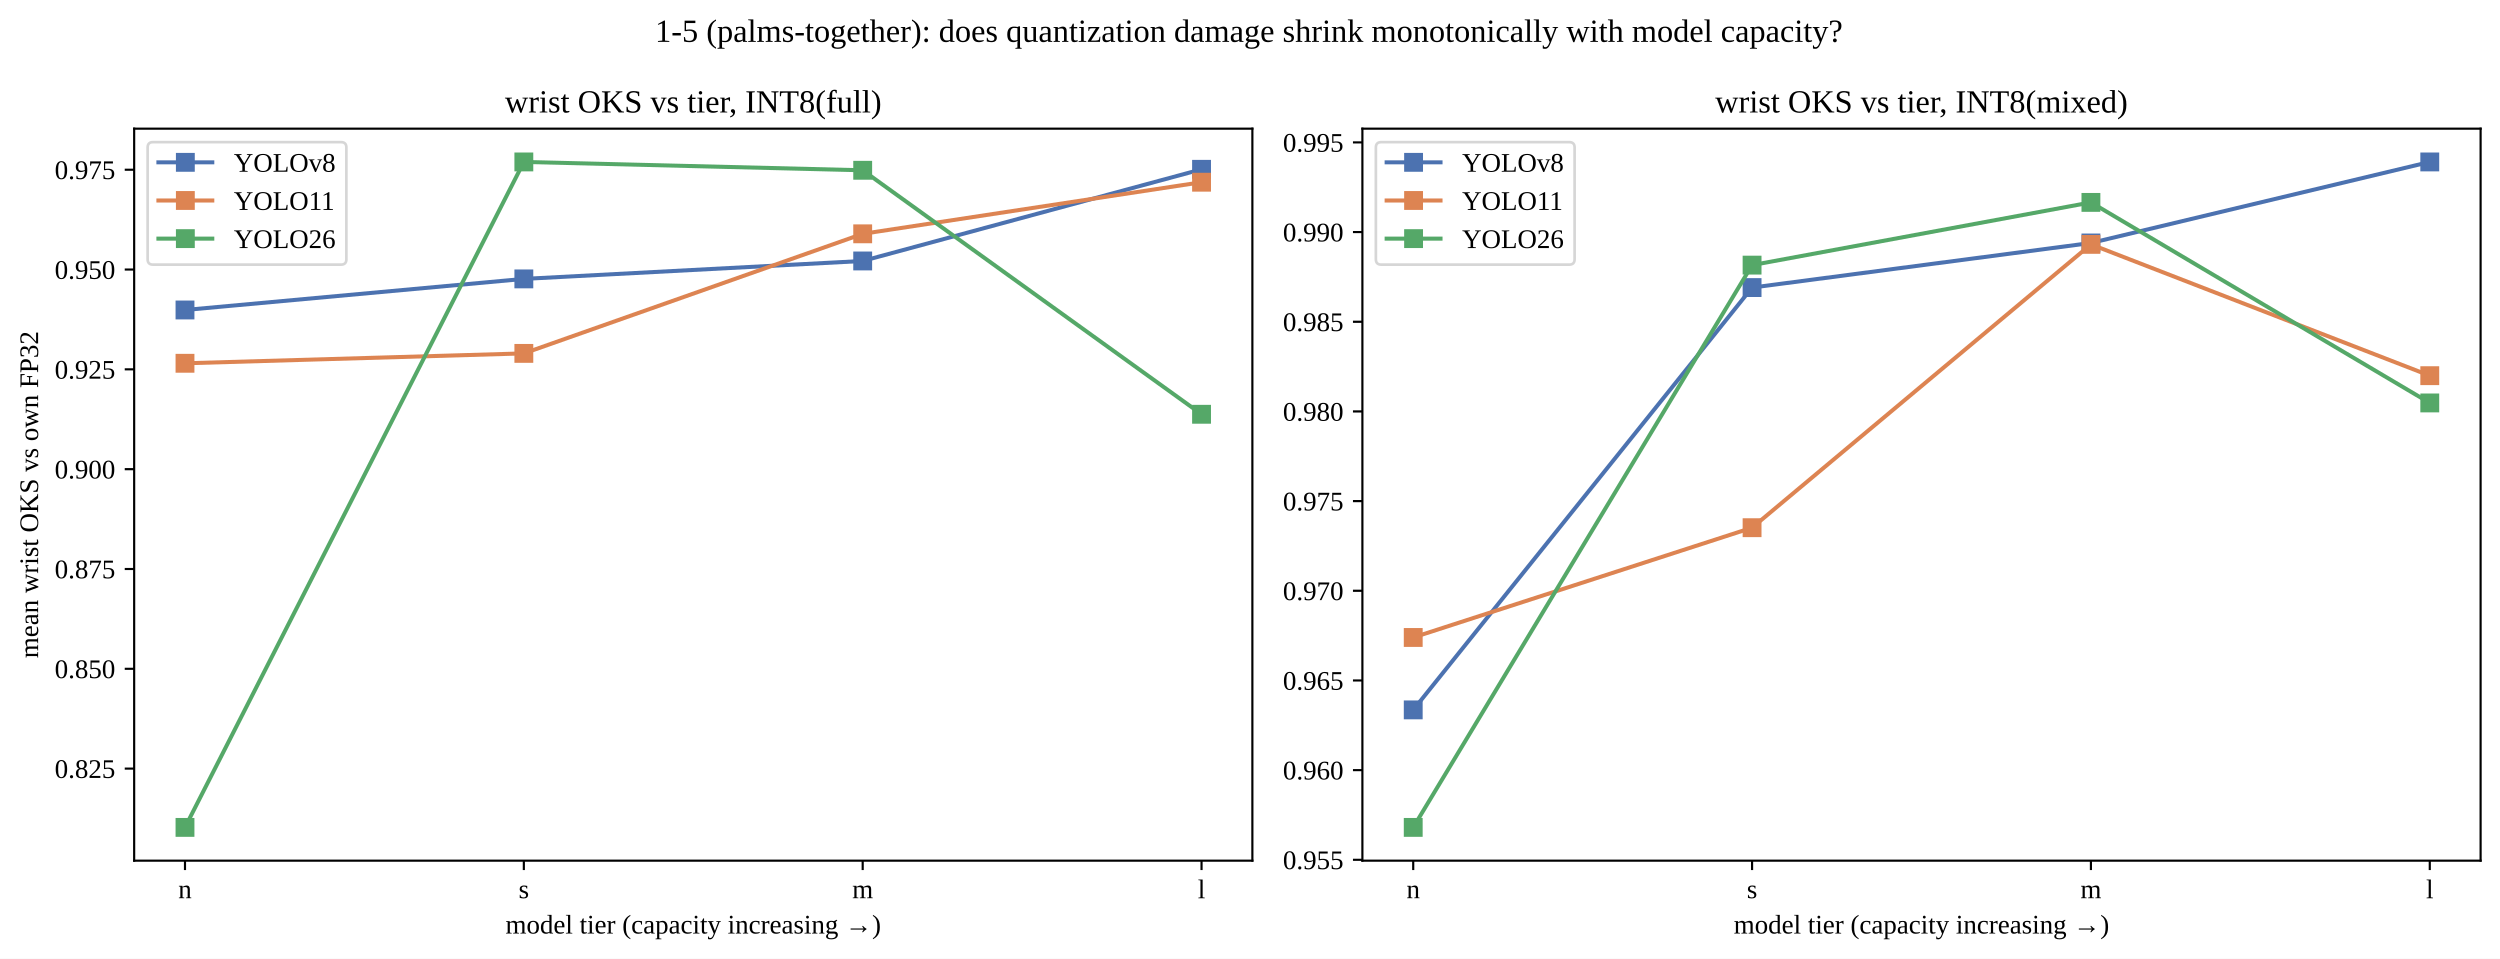
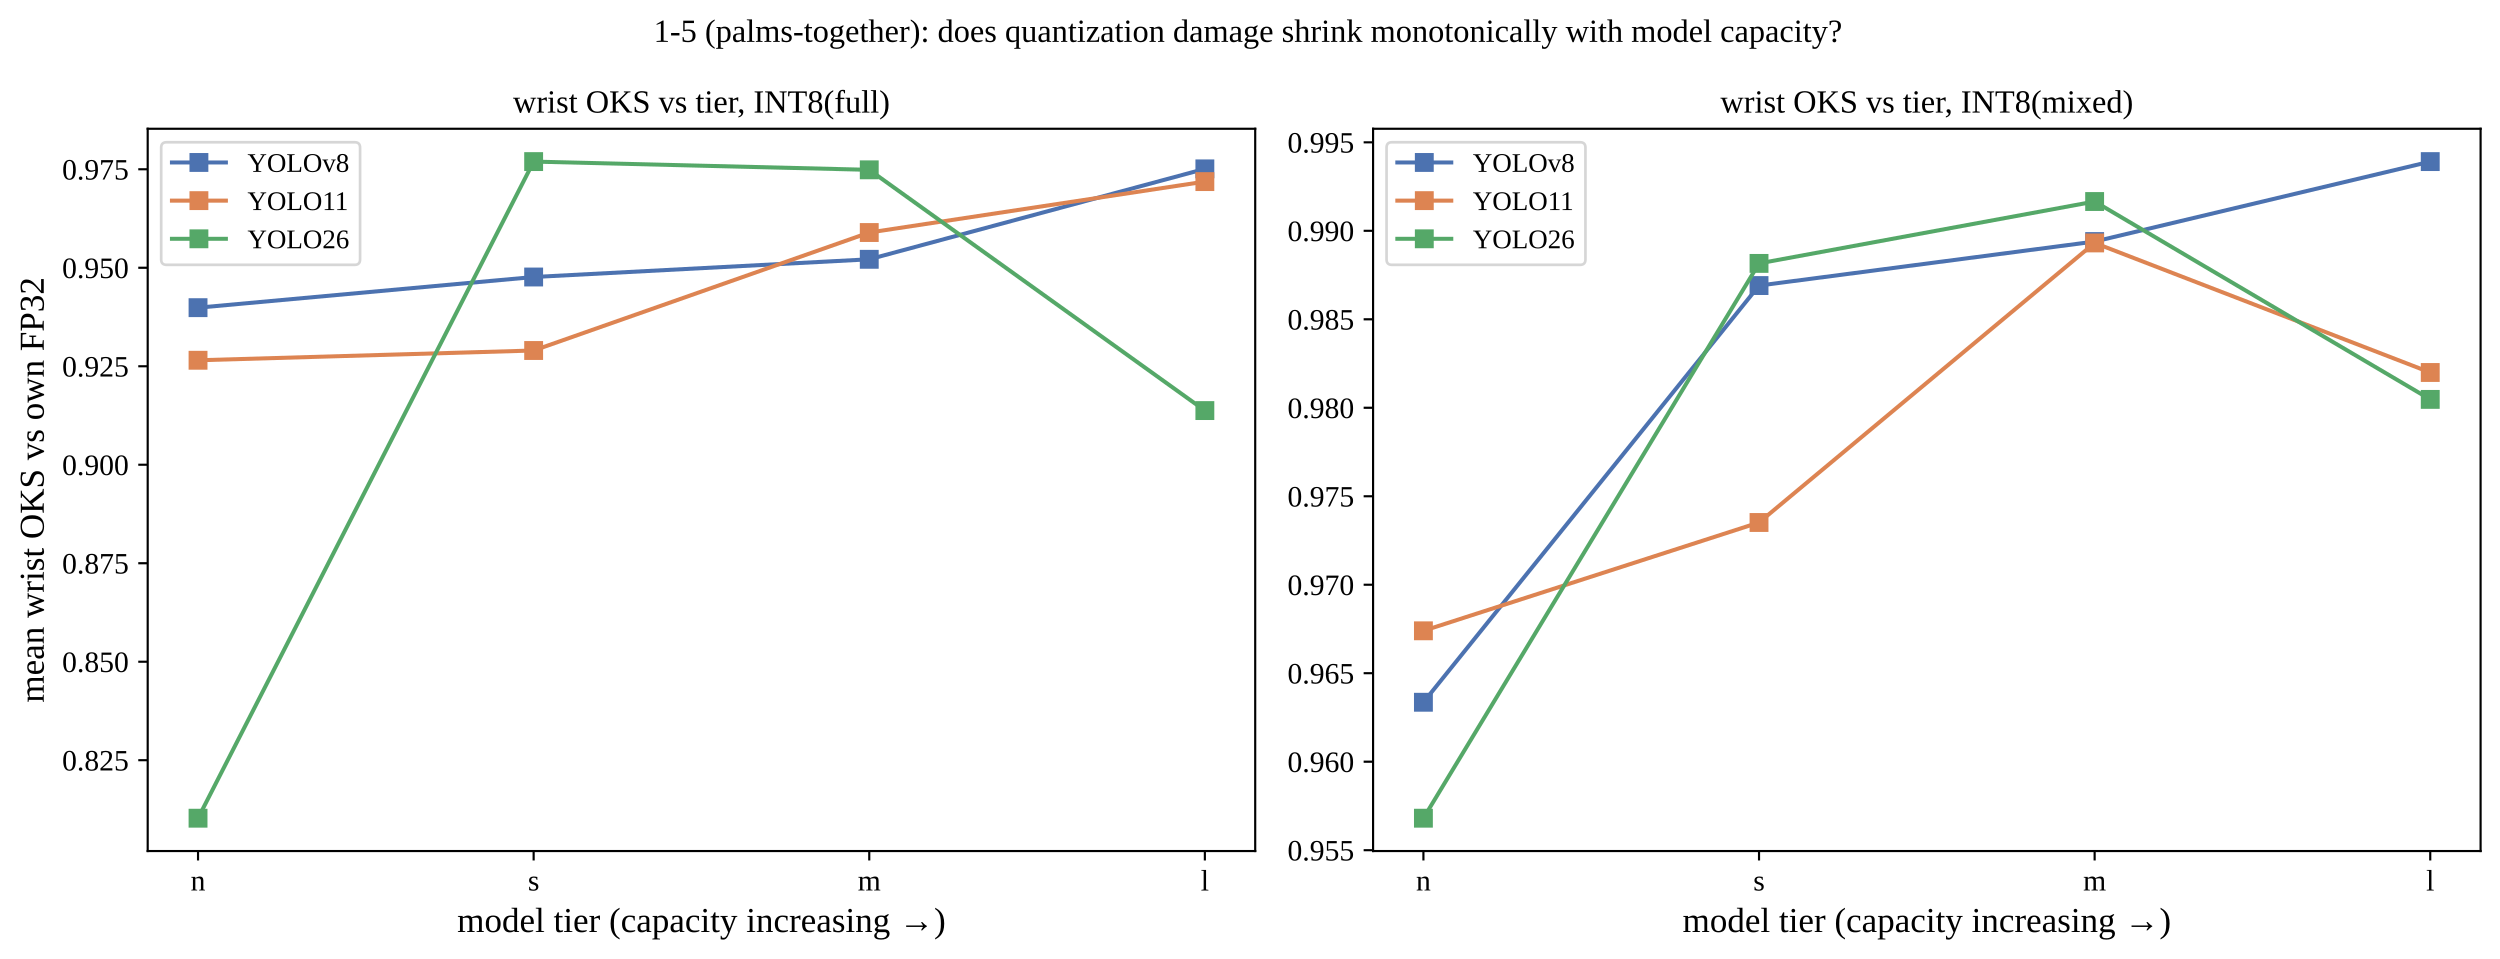
- <svg xmlns="http://www.w3.org/2000/svg" xmlns:xlink="http://www.w3.org/1999/xlink" width="928.004pt" height="355.886pt" viewBox="0 0 928.004 355.886" version="1.1">
+ <svg xmlns="http://www.w3.org/2000/svg" xmlns:xlink="http://www.w3.org/1999/xlink" width="927.297pt" height="355.711pt" viewBox="0 0 927.297 355.711" version="1.1">
  <defs>
    <style type="text/css">*{stroke-linejoin: round; stroke-linecap: butt}</style>
  </defs>
  <g id="figure_1">
    <g id="patch_1">
-       <path d="M 0 355.886  L 928.004 355.886  L 928.004 0  L 0 0  z " style="fill: #ffffff" />
+       <path d="M 0 355.711  L 927.297 355.711  L 927.297 0  L 0 0  z " style="fill: #ffffff" />
    </g>
    <g id="axes_1">
      <g id="patch_2">
-         <path d="M 49.802 319.482  L 464.883 319.482  L 464.883 47.76  L 49.802 47.76  z " style="fill: #ffffff" />
+         <path d="M 54.783 315.666  L 465.58 315.666  L 465.58 47.76  L 54.783 47.76  z " style="fill: #ffffff" />
      </g>
      <g id="matplotlib.axis_1">
        <g id="xtick_1">
          <g id="line2d_1">
            <defs>
-               <path id="m98403628c5" d="M 0 0  L 0 3.5  " style="stroke: #000000; stroke-width: 0.8" />
+               <path id="m27e4537949" d="M 0 0  L 0 3.5  " style="stroke: #000000; stroke-width: 0.8" />
            </defs>
            <g>
-               <use xlink:href="#m98403628c5" x="68.669" y="319.482" style="stroke: #000000; stroke-width: 0.8" />
+               <use xlink:href="#m27e4537949" x="73.455" y="315.666" style="stroke: #000000; stroke-width: 0.8" />
            </g>
          </g>
          <g id="text_1">
-             <text style="font-size: 10px; font-family: 'Times New Roman'; text-anchor: middle" x="68.669" y="333.415" transform="rotate(-0 68.66927 333.4154)">n</text>
+             <text style="font-size: 11px; font-family: 'Times New Roman'; text-anchor: middle" x="73.455" y="330.293" transform="rotate(-0 73.45514 330.2929)">n</text>
          </g>
        </g>
        <g id="xtick_2">
          <g id="line2d_2">
            <g>
-               <use xlink:href="#m98403628c5" x="194.451" y="319.482" style="stroke: #000000; stroke-width: 0.8" />
+               <use xlink:href="#m27e4537949" x="197.939" y="315.666" style="stroke: #000000; stroke-width: 0.8" />
            </g>
          </g>
          <g id="text_2">
-             <text style="font-size: 10px; font-family: 'Times New Roman'; text-anchor: middle" x="194.451" y="333.415" transform="rotate(-0 194.4514 333.4154)">s</text>
+             <text style="font-size: 11px; font-family: 'Times New Roman'; text-anchor: middle" x="197.939" y="330.293" transform="rotate(-0 197.9391 330.2929)">s</text>
          </g>
        </g>
        <g id="xtick_3">
          <g id="line2d_3">
            <g>
-               <use xlink:href="#m98403628c5" x="320.233" y="319.482" style="stroke: #000000; stroke-width: 0.8" />
+               <use xlink:href="#m27e4537949" x="322.423" y="315.666" style="stroke: #000000; stroke-width: 0.8" />
            </g>
          </g>
          <g id="text_3">
-             <text style="font-size: 10px; font-family: 'Times New Roman'; text-anchor: middle" x="320.233" y="333.415" transform="rotate(-0 320.2334 333.4154)">m</text>
+             <text style="font-size: 11px; font-family: 'Times New Roman'; text-anchor: middle" x="322.423" y="330.293" transform="rotate(-0 322.4231 330.2929)">m</text>
          </g>
        </g>
        <g id="xtick_4">
          <g id="line2d_4">
            <g>
-               <use xlink:href="#m98403628c5" x="446.016" y="319.482" style="stroke: #000000; stroke-width: 0.8" />
+               <use xlink:href="#m27e4537949" x="446.907" y="315.666" style="stroke: #000000; stroke-width: 0.8" />
            </g>
          </g>
          <g id="text_4">
-             <text style="font-size: 10px; font-family: 'Times New Roman'; text-anchor: middle" x="446.016" y="333.426" transform="rotate(-0 446.0155 333.4255)">l</text>
+             <text style="font-size: 11px; font-family: 'Times New Roman'; text-anchor: middle" x="446.907" y="330.304" transform="rotate(-0 446.9071 330.3041)">l</text>
          </g>
        </g>
        <g id="text_5">
-           <text style="font-size: 10px; font-family: 'Times New Roman'; text-anchor: middle" x="257.342" y="346.527" transform="rotate(-0 257.3424 346.5275)">model tier (capacity increasing →)</text>
+           <text style="font-size: 13px; font-family: 'Times New Roman'; text-anchor: middle" x="260.181" y="345.705" transform="rotate(-0 260.1811 345.705)">model tier (capacity increasing →)</text>
        </g>
      </g>
      <g id="matplotlib.axis_2">
        <g id="ytick_1">
          <g id="line2d_5">
            <defs>
-               <path id="me08362df9e" d="M 0 0  L -3.5 0  " style="stroke: #000000; stroke-width: 0.8" />
+               <path id="mb231a46a58" d="M 0 0  L -3.5 0  " style="stroke: #000000; stroke-width: 0.8" />
            </defs>
            <g>
-               <use xlink:href="#me08362df9e" x="49.802" y="285.309" style="stroke: #000000; stroke-width: 0.8" />
+               <use xlink:href="#mb231a46a58" x="54.783" y="281.973" style="stroke: #000000; stroke-width: 0.8" />
            </g>
          </g>
          <g id="text_6">
-             <text style="font-size: 10px; font-family: 'Times New Roman'; text-anchor: end" x="42.802" y="288.776" transform="rotate(-0 42.80195 288.7756)">0.825</text>
+             <text style="font-size: 11px; font-family: 'Times New Roman'; text-anchor: end" x="47.783" y="285.786" transform="rotate(-0 47.78254 285.7864)">0.825</text>
          </g>
        </g>
        <g id="ytick_2">
          <g id="line2d_6">
            <g>
-               <use xlink:href="#me08362df9e" x="49.802" y="248.258" style="stroke: #000000; stroke-width: 0.8" />
+               <use xlink:href="#mb231a46a58" x="54.783" y="245.442" style="stroke: #000000; stroke-width: 0.8" />
            </g>
          </g>
          <g id="text_7">
-             <text style="font-size: 10px; font-family: 'Times New Roman'; text-anchor: end" x="42.802" y="251.724" transform="rotate(-0 42.80195 251.7244)">0.850</text>
+             <text style="font-size: 11px; font-family: 'Times New Roman'; text-anchor: end" x="47.783" y="249.255" transform="rotate(-0 47.78254 249.2554)">0.850</text>
          </g>
        </g>
        <g id="ytick_3">
          <g id="line2d_7">
            <g>
-               <use xlink:href="#me08362df9e" x="49.802" y="211.206" style="stroke: #000000; stroke-width: 0.8" />
+               <use xlink:href="#mb231a46a58" x="54.783" y="208.911" style="stroke: #000000; stroke-width: 0.8" />
            </g>
          </g>
          <g id="text_8">
-             <text style="font-size: 10px; font-family: 'Times New Roman'; text-anchor: end" x="42.802" y="214.673" transform="rotate(-0 42.80195 214.6731)">0.875</text>
+             <text style="font-size: 11px; font-family: 'Times New Roman'; text-anchor: end" x="47.783" y="212.724" transform="rotate(-0 47.78254 212.7245)">0.875</text>
          </g>
        </g>
        <g id="ytick_4">
          <g id="line2d_8">
            <g>
-               <use xlink:href="#me08362df9e" x="49.802" y="174.155" style="stroke: #000000; stroke-width: 0.8" />
+               <use xlink:href="#mb231a46a58" x="54.783" y="172.38" style="stroke: #000000; stroke-width: 0.8" />
            </g>
          </g>
          <g id="text_9">
-             <text style="font-size: 10px; font-family: 'Times New Roman'; text-anchor: end" x="42.802" y="177.622" transform="rotate(-0 42.80195 177.6218)">0.900</text>
+             <text style="font-size: 11px; font-family: 'Times New Roman'; text-anchor: end" x="47.783" y="176.193" transform="rotate(-0 47.78254 176.1935)">0.900</text>
          </g>
        </g>
        <g id="ytick_5">
          <g id="line2d_9">
            <g>
-               <use xlink:href="#me08362df9e" x="49.802" y="137.104" style="stroke: #000000; stroke-width: 0.8" />
+               <use xlink:href="#mb231a46a58" x="54.783" y="135.849" style="stroke: #000000; stroke-width: 0.8" />
            </g>
          </g>
          <g id="text_10">
-             <text style="font-size: 10px; font-family: 'Times New Roman'; text-anchor: end" x="42.802" y="140.571" transform="rotate(-0 42.80195 140.5705)">0.925</text>
+             <text style="font-size: 11px; font-family: 'Times New Roman'; text-anchor: end" x="47.783" y="139.663" transform="rotate(-0 47.78254 139.6625)">0.925</text>
          </g>
        </g>
        <g id="ytick_6">
          <g id="line2d_10">
            <g>
-               <use xlink:href="#me08362df9e" x="49.802" y="100.052" style="stroke: #000000; stroke-width: 0.8" />
+               <use xlink:href="#mb231a46a58" x="54.783" y="99.318" style="stroke: #000000; stroke-width: 0.8" />
            </g>
          </g>
          <g id="text_11">
-             <text style="font-size: 10px; font-family: 'Times New Roman'; text-anchor: end" x="42.802" y="103.519" transform="rotate(-0 42.80195 103.5192)">0.950</text>
+             <text style="font-size: 11px; font-family: 'Times New Roman'; text-anchor: end" x="47.783" y="103.132" transform="rotate(-0 47.78254 103.1316)">0.950</text>
          </g>
        </g>
        <g id="ytick_7">
          <g id="line2d_11">
            <g>
-               <use xlink:href="#me08362df9e" x="49.802" y="63.001" style="stroke: #000000; stroke-width: 0.8" />
+               <use xlink:href="#mb231a46a58" x="54.783" y="62.787" style="stroke: #000000; stroke-width: 0.8" />
            </g>
          </g>
          <g id="text_12">
-             <text style="font-size: 10px; font-family: 'Times New Roman'; text-anchor: end" x="42.802" y="66.468" transform="rotate(-0 42.80195 66.46794)">0.975</text>
+             <text style="font-size: 11px; font-family: 'Times New Roman'; text-anchor: end" x="47.783" y="66.601" transform="rotate(-0 47.78254 66.60059)">0.975</text>
          </g>
        </g>
        <g id="text_13">
-           <text style="font-size: 10px; font-family: 'Times New Roman'; text-anchor: middle" x="14.144" y="183.621" transform="rotate(-90 14.14375 183.6209)">mean wrist OKS vs own FP32</text>
+           <text style="font-size: 13px; font-family: 'Times New Roman'; text-anchor: middle" x="16.227" y="181.713" transform="rotate(-90 16.22687 181.713)">mean wrist OKS vs own FP32</text>
        </g>
      </g>
      <g id="line2d_12">
-         <path d="M 68.669 115.064  L 194.451 103.528  L 320.233 96.87  L 446.016 62.849  " clip-path="url(#pccb9791baa)" style="fill: none; stroke: #4c72b0; stroke-width: 1.5; stroke-linecap: square" />
+         <path d="M 73.455 114.119  L 197.939 102.745  L 322.423 96.18  L 446.907 62.637  " clip-path="url(#p3644b395fb)" style="fill: none; stroke: #4c72b0; stroke-width: 1.5; stroke-linecap: square" />
        <defs>
-           <path id="mf8d01017b0" d="M -3 3  L 3 3  L 3 -3  L -3 -3  z " style="stroke: #4c72b0; stroke-linejoin: miter" />
+           <path id="mc893f1645d" d="M -3 3  L 3 3  L 3 -3  L -3 -3  z " style="stroke: #4c72b0; stroke-linejoin: miter" />
        </defs>
-         <g clip-path="url(#pccb9791baa)">
-           <use xlink:href="#mf8d01017b0" x="68.669" y="115.064" style="fill: #4c72b0; stroke: #4c72b0; stroke-linejoin: miter" />
-           <use xlink:href="#mf8d01017b0" x="194.451" y="103.528" style="fill: #4c72b0; stroke: #4c72b0; stroke-linejoin: miter" />
-           <use xlink:href="#mf8d01017b0" x="320.233" y="96.87" style="fill: #4c72b0; stroke: #4c72b0; stroke-linejoin: miter" />
-           <use xlink:href="#mf8d01017b0" x="446.016" y="62.849" style="fill: #4c72b0; stroke: #4c72b0; stroke-linejoin: miter" />
+         <g clip-path="url(#p3644b395fb)">
+           <use xlink:href="#mc893f1645d" x="73.455" y="114.119" style="fill: #4c72b0; stroke: #4c72b0; stroke-linejoin: miter" />
+           <use xlink:href="#mc893f1645d" x="197.939" y="102.745" style="fill: #4c72b0; stroke: #4c72b0; stroke-linejoin: miter" />
+           <use xlink:href="#mc893f1645d" x="322.423" y="96.18" style="fill: #4c72b0; stroke: #4c72b0; stroke-linejoin: miter" />
+           <use xlink:href="#mc893f1645d" x="446.907" y="62.637" style="fill: #4c72b0; stroke: #4c72b0; stroke-linejoin: miter" />
        </g>
      </g>
      <g id="line2d_13">
-         <path d="M 68.669 134.851  L 194.451 131.179  L 320.233 86.795  L 446.016 67.637  " clip-path="url(#pccb9791baa)" style="fill: none; stroke: #dd8452; stroke-width: 1.5; stroke-linecap: square" />
+         <path d="M 73.455 133.628  L 197.939 130.007  L 322.423 86.247  L 446.907 67.358  " clip-path="url(#p3644b395fb)" style="fill: none; stroke: #dd8452; stroke-width: 1.5; stroke-linecap: square" />
        <defs>
-           <path id="m98a29662fd" d="M -3 3  L 3 3  L 3 -3  L -3 -3  z " style="stroke: #dd8452; stroke-linejoin: miter" />
+           <path id="mb7dce61223" d="M -3 3  L 3 3  L 3 -3  L -3 -3  z " style="stroke: #dd8452; stroke-linejoin: miter" />
        </defs>
-         <g clip-path="url(#pccb9791baa)">
-           <use xlink:href="#m98a29662fd" x="68.669" y="134.851" style="fill: #dd8452; stroke: #dd8452; stroke-linejoin: miter" />
-           <use xlink:href="#m98a29662fd" x="194.451" y="131.179" style="fill: #dd8452; stroke: #dd8452; stroke-linejoin: miter" />
-           <use xlink:href="#m98a29662fd" x="320.233" y="86.795" style="fill: #dd8452; stroke: #dd8452; stroke-linejoin: miter" />
-           <use xlink:href="#m98a29662fd" x="446.016" y="67.637" style="fill: #dd8452; stroke: #dd8452; stroke-linejoin: miter" />
+         <g clip-path="url(#p3644b395fb)">
+           <use xlink:href="#mb7dce61223" x="73.455" y="133.628" style="fill: #dd8452; stroke: #dd8452; stroke-linejoin: miter" />
+           <use xlink:href="#mb7dce61223" x="197.939" y="130.007" style="fill: #dd8452; stroke: #dd8452; stroke-linejoin: miter" />
+           <use xlink:href="#mb7dce61223" x="322.423" y="86.247" style="fill: #dd8452; stroke: #dd8452; stroke-linejoin: miter" />
+           <use xlink:href="#mb7dce61223" x="446.907" y="67.358" style="fill: #dd8452; stroke: #dd8452; stroke-linejoin: miter" />
        </g>
      </g>
      <g id="line2d_14">
-         <path d="M 68.669 307.131  L 194.451 60.111  L 320.233 63.208  L 446.016 153.78  " clip-path="url(#pccb9791baa)" style="fill: none; stroke: #55a868; stroke-width: 1.5; stroke-linecap: square" />
+         <path d="M 73.455 303.488  L 197.939 59.938  L 322.423 62.991  L 446.907 152.291  " clip-path="url(#p3644b395fb)" style="fill: none; stroke: #55a868; stroke-width: 1.5; stroke-linecap: square" />
        <defs>
-           <path id="m3e7257c560" d="M -3 3  L 3 3  L 3 -3  L -3 -3  z " style="stroke: #55a868; stroke-linejoin: miter" />
+           <path id="m9c1a735ca5" d="M -3 3  L 3 3  L 3 -3  L -3 -3  z " style="stroke: #55a868; stroke-linejoin: miter" />
        </defs>
-         <g clip-path="url(#pccb9791baa)">
-           <use xlink:href="#m3e7257c560" x="68.669" y="307.131" style="fill: #55a868; stroke: #55a868; stroke-linejoin: miter" />
-           <use xlink:href="#m3e7257c560" x="194.451" y="60.111" style="fill: #55a868; stroke: #55a868; stroke-linejoin: miter" />
-           <use xlink:href="#m3e7257c560" x="320.233" y="63.208" style="fill: #55a868; stroke: #55a868; stroke-linejoin: miter" />
-           <use xlink:href="#m3e7257c560" x="446.016" y="153.78" style="fill: #55a868; stroke: #55a868; stroke-linejoin: miter" />
+         <g clip-path="url(#p3644b395fb)">
+           <use xlink:href="#m9c1a735ca5" x="73.455" y="303.488" style="fill: #55a868; stroke: #55a868; stroke-linejoin: miter" />
+           <use xlink:href="#m9c1a735ca5" x="197.939" y="59.938" style="fill: #55a868; stroke: #55a868; stroke-linejoin: miter" />
+           <use xlink:href="#m9c1a735ca5" x="322.423" y="62.991" style="fill: #55a868; stroke: #55a868; stroke-linejoin: miter" />
+           <use xlink:href="#m9c1a735ca5" x="446.907" y="152.291" style="fill: #55a868; stroke: #55a868; stroke-linejoin: miter" />
        </g>
      </g>
      <g id="patch_3">
-         <path d="M 49.802 319.482  L 49.802 47.76  " style="fill: none; stroke: #000000; stroke-width: 0.8; stroke-linejoin: miter; stroke-linecap: square" />
+         <path d="M 54.783 315.666  L 54.783 47.76  " style="fill: none; stroke: #000000; stroke-width: 0.8; stroke-linejoin: miter; stroke-linecap: square" />
      </g>
      <g id="patch_4">
-         <path d="M 464.883 319.482  L 464.883 47.76  " style="fill: none; stroke: #000000; stroke-width: 0.8; stroke-linejoin: miter; stroke-linecap: square" />
+         <path d="M 465.58 315.666  L 465.58 47.76  " style="fill: none; stroke: #000000; stroke-width: 0.8; stroke-linejoin: miter; stroke-linecap: square" />
      </g>
      <g id="patch_5">
-         <path d="M 49.802 319.482  L 464.883 319.482  " style="fill: none; stroke: #000000; stroke-width: 0.8; stroke-linejoin: miter; stroke-linecap: square" />
+         <path d="M 54.783 315.666  L 465.58 315.666  " style="fill: none; stroke: #000000; stroke-width: 0.8; stroke-linejoin: miter; stroke-linecap: square" />
      </g>
      <g id="patch_6">
-         <path d="M 49.802 47.76  L 464.883 47.76  " style="fill: none; stroke: #000000; stroke-width: 0.8; stroke-linejoin: miter; stroke-linecap: square" />
+         <path d="M 54.783 47.76  L 465.58 47.76  " style="fill: none; stroke: #000000; stroke-width: 0.8; stroke-linejoin: miter; stroke-linecap: square" />
      </g>
      <g id="text_14">
-         <text style="font-size: 12px; font-family: 'Times New Roman'; text-anchor: middle" x="257.342" y="41.76" transform="rotate(-0 257.3424 41.76)">wrist OKS vs tier, INT8(full)</text>
+         <text style="font-size: 12px; font-family: 'Times New Roman'; text-anchor: middle" x="260.181" y="41.76" transform="rotate(-0 260.1811 41.76)">wrist OKS vs tier, INT8(full)</text>
      </g>
      <g id="legend_1">
        <g id="patch_7">
-           <path d="M 56.802 98.235  L 126.575 98.235  Q 128.575 98.235 128.575 96.235  L 128.575 54.76  Q 128.575 52.76 126.575 52.76  L 56.802 52.76  Q 54.802 52.76 54.802 54.76  L 54.802 96.235  Q 54.802 98.235 56.802 98.235  z " style="fill: #ffffff; opacity: 0.8; stroke: #cccccc; stroke-linejoin: miter" />
+           <path d="M 61.783 98.235  L 131.556 98.235  Q 133.556 98.235 133.556 96.235  L 133.556 54.76  Q 133.556 52.76 131.556 52.76  L 61.783 52.76  Q 59.783 52.76 59.783 54.76  L 59.783 96.235  Q 59.783 98.235 61.783 98.235  z " style="fill: #ffffff; opacity: 0.8; stroke: #cccccc; stroke-linejoin: miter" />
        </g>
        <g id="line2d_15">
-           <path d="M 58.802 60.26  L 68.802 60.26  L 78.802 60.26  " style="fill: none; stroke: #4c72b0; stroke-width: 1.5; stroke-linecap: square" />
-           <g>
-             <use xlink:href="#mf8d01017b0" x="68.802" y="60.26" style="fill: #4c72b0; stroke: #4c72b0; stroke-linejoin: miter" />
+           <path d="M 63.783 60.26  L 73.783 60.26  L 83.783 60.26  " style="fill: none; stroke: #4c72b0; stroke-width: 1.5; stroke-linecap: square" />
+           <g>
+             <use xlink:href="#mc893f1645d" x="73.783" y="60.26" style="fill: #4c72b0; stroke: #4c72b0; stroke-linejoin: miter" />
          </g>
        </g>
        <g id="text_15">
-           <text style="font-size: 10px; font-family: 'Times New Roman'; text-anchor: start" x="86.802" y="63.76" transform="rotate(-0 86.80195 63.76)">YOLOv8</text>
+           <text style="font-size: 10px; font-family: 'Times New Roman'; text-anchor: start" x="91.783" y="63.76" transform="rotate(-0 91.78254 63.76)">YOLOv8</text>
        </g>
        <g id="line2d_16">
-           <path d="M 58.802 74.418  L 68.802 74.418  L 78.802 74.418  " style="fill: none; stroke: #dd8452; stroke-width: 1.5; stroke-linecap: square" />
-           <g>
-             <use xlink:href="#m98a29662fd" x="68.802" y="74.418" style="fill: #dd8452; stroke: #dd8452; stroke-linejoin: miter" />
+           <path d="M 63.783 74.418  L 73.783 74.418  L 83.783 74.418  " style="fill: none; stroke: #dd8452; stroke-width: 1.5; stroke-linecap: square" />
+           <g>
+             <use xlink:href="#mb7dce61223" x="73.783" y="74.418" style="fill: #dd8452; stroke: #dd8452; stroke-linejoin: miter" />
          </g>
        </g>
        <g id="text_16">
-           <text style="font-size: 10px; font-family: 'Times New Roman'; text-anchor: start" x="86.802" y="77.918" transform="rotate(-0 86.80195 77.9182)">YOLO11</text>
+           <text style="font-size: 10px; font-family: 'Times New Roman'; text-anchor: start" x="91.783" y="77.918" transform="rotate(-0 91.78254 77.9182)">YOLO11</text>
        </g>
        <g id="line2d_17">
-           <path d="M 58.802 88.576  L 68.802 88.576  L 78.802 88.576  " style="fill: none; stroke: #55a868; stroke-width: 1.5; stroke-linecap: square" />
-           <g>
-             <use xlink:href="#m3e7257c560" x="68.802" y="88.576" style="fill: #55a868; stroke: #55a868; stroke-linejoin: miter" />
+           <path d="M 63.783 88.576  L 73.783 88.576  L 83.783 88.576  " style="fill: none; stroke: #55a868; stroke-width: 1.5; stroke-linecap: square" />
+           <g>
+             <use xlink:href="#m9c1a735ca5" x="73.783" y="88.576" style="fill: #55a868; stroke: #55a868; stroke-linejoin: miter" />
          </g>
        </g>
        <g id="text_17">
-           <text style="font-size: 10px; font-family: 'Times New Roman'; text-anchor: start" x="86.802" y="92.076" transform="rotate(-0 86.80195 92.07641)">YOLO26</text>
+           <text style="font-size: 10px; font-family: 'Times New Roman'; text-anchor: start" x="91.783" y="92.076" transform="rotate(-0 91.78254 92.07641)">YOLO26</text>
        </g>
      </g>
    </g>
    <g id="axes_2">
      <g id="patch_8">
-         <path d="M 505.723 319.482  L 920.804 319.482  L 920.804 47.76  L 505.723 47.76  z " style="fill: #ffffff" />
+         <path d="M 509.3 315.666  L 920.097 315.666  L 920.097 47.76  L 509.3 47.76  z " style="fill: #ffffff" />
      </g>
      <g id="matplotlib.axis_3">
        <g id="xtick_5">
          <g id="line2d_18">
            <g>
-               <use xlink:href="#m98403628c5" x="524.59" y="319.482" style="stroke: #000000; stroke-width: 0.8" />
+               <use xlink:href="#m27e4537949" x="527.972" y="315.666" style="stroke: #000000; stroke-width: 0.8" />
            </g>
          </g>
          <g id="text_18">
-             <text style="font-size: 10px; font-family: 'Times New Roman'; text-anchor: middle" x="524.59" y="333.415" transform="rotate(-0 524.5902 333.4154)">n</text>
+             <text style="font-size: 11px; font-family: 'Times New Roman'; text-anchor: middle" x="527.972" y="330.293" transform="rotate(-0 527.9723 330.2929)">n</text>
          </g>
        </g>
        <g id="xtick_6">
          <g id="line2d_19">
            <g>
-               <use xlink:href="#m98403628c5" x="650.372" y="319.482" style="stroke: #000000; stroke-width: 0.8" />
+               <use xlink:href="#m27e4537949" x="652.456" y="315.666" style="stroke: #000000; stroke-width: 0.8" />
            </g>
          </g>
          <g id="text_19">
-             <text style="font-size: 10px; font-family: 'Times New Roman'; text-anchor: middle" x="650.372" y="333.415" transform="rotate(-0 650.3723 333.4154)">s</text>
+             <text style="font-size: 11px; font-family: 'Times New Roman'; text-anchor: middle" x="652.456" y="330.293" transform="rotate(-0 652.4563 330.2929)">s</text>
          </g>
        </g>
        <g id="xtick_7">
          <g id="line2d_20">
            <g>
-               <use xlink:href="#m98403628c5" x="776.154" y="319.482" style="stroke: #000000; stroke-width: 0.8" />
+               <use xlink:href="#m27e4537949" x="776.94" y="315.666" style="stroke: #000000; stroke-width: 0.8" />
            </g>
          </g>
          <g id="text_20">
-             <text style="font-size: 10px; font-family: 'Times New Roman'; text-anchor: middle" x="776.154" y="333.415" transform="rotate(-0 776.1543 333.4154)">m</text>
+             <text style="font-size: 11px; font-family: 'Times New Roman'; text-anchor: middle" x="776.94" y="330.293" transform="rotate(-0 776.9403 330.2929)">m</text>
          </g>
        </g>
        <g id="xtick_8">
          <g id="line2d_21">
            <g>
-               <use xlink:href="#m98403628c5" x="901.936" y="319.482" style="stroke: #000000; stroke-width: 0.8" />
+               <use xlink:href="#m27e4537949" x="901.424" y="315.666" style="stroke: #000000; stroke-width: 0.8" />
            </g>
          </g>
          <g id="text_21">
-             <text style="font-size: 10px; font-family: 'Times New Roman'; text-anchor: middle" x="901.936" y="333.426" transform="rotate(-0 901.9364 333.4255)">l</text>
+             <text style="font-size: 11px; font-family: 'Times New Roman'; text-anchor: middle" x="901.424" y="330.304" transform="rotate(-0 901.4243 330.3041)">l</text>
          </g>
        </g>
        <g id="text_22">
-           <text style="font-size: 10px; font-family: 'Times New Roman'; text-anchor: middle" x="713.263" y="346.527" transform="rotate(-0 713.2633 346.5275)">model tier (capacity increasing →)</text>
+           <text style="font-size: 13px; font-family: 'Times New Roman'; text-anchor: middle" x="714.698" y="345.705" transform="rotate(-0 714.6983 345.705)">model tier (capacity increasing →)</text>
        </g>
      </g>
      <g id="matplotlib.axis_4">
        <g id="ytick_8">
          <g id="line2d_22">
            <g>
-               <use xlink:href="#me08362df9e" x="505.723" y="319.158" style="stroke: #000000; stroke-width: 0.8" />
+               <use xlink:href="#mb231a46a58" x="509.3" y="315.347" style="stroke: #000000; stroke-width: 0.8" />
            </g>
          </g>
          <g id="text_23">
-             <text style="font-size: 10px; font-family: 'Times New Roman'; text-anchor: end" x="498.723" y="322.625" transform="rotate(-0 498.7229 322.6251)">0.955</text>
+             <text style="font-size: 11px; font-family: 'Times New Roman'; text-anchor: end" x="502.3" y="319.161" transform="rotate(-0 502.2997 319.1605)">0.955</text>
          </g>
        </g>
        <g id="ytick_9">
          <g id="line2d_23">
            <g>
-               <use xlink:href="#me08362df9e" x="505.723" y="285.871" style="stroke: #000000; stroke-width: 0.8" />
+               <use xlink:href="#mb231a46a58" x="509.3" y="282.528" style="stroke: #000000; stroke-width: 0.8" />
            </g>
          </g>
          <g id="text_24">
-             <text style="font-size: 10px; font-family: 'Times New Roman'; text-anchor: end" x="498.723" y="289.338" transform="rotate(-0 498.7229 289.3382)">0.960</text>
+             <text style="font-size: 11px; font-family: 'Times New Roman'; text-anchor: end" x="502.3" y="286.341" transform="rotate(-0 502.2997 286.3411)">0.960</text>
          </g>
        </g>
        <g id="ytick_10">
          <g id="line2d_24">
            <g>
-               <use xlink:href="#me08362df9e" x="505.723" y="252.584" style="stroke: #000000; stroke-width: 0.8" />
+               <use xlink:href="#mb231a46a58" x="509.3" y="249.708" style="stroke: #000000; stroke-width: 0.8" />
            </g>
          </g>
          <g id="text_25">
-             <text style="font-size: 10px; font-family: 'Times New Roman'; text-anchor: end" x="498.723" y="256.051" transform="rotate(-0 498.7229 256.0513)">0.965</text>
+             <text style="font-size: 11px; font-family: 'Times New Roman'; text-anchor: end" x="502.3" y="253.522" transform="rotate(-0 502.2997 253.5216)">0.965</text>
          </g>
        </g>
        <g id="ytick_11">
          <g id="line2d_25">
            <g>
-               <use xlink:href="#me08362df9e" x="505.723" y="219.298" style="stroke: #000000; stroke-width: 0.8" />
+               <use xlink:href="#mb231a46a58" x="509.3" y="216.889" style="stroke: #000000; stroke-width: 0.8" />
            </g>
          </g>
          <g id="text_26">
-             <text style="font-size: 10px; font-family: 'Times New Roman'; text-anchor: end" x="498.723" y="222.764" transform="rotate(-0 498.7229 222.7644)">0.970</text>
+             <text style="font-size: 11px; font-family: 'Times New Roman'; text-anchor: end" x="502.3" y="220.702" transform="rotate(-0 502.2997 220.7021)">0.970</text>
          </g>
        </g>
        <g id="ytick_12">
          <g id="line2d_26">
            <g>
-               <use xlink:href="#me08362df9e" x="505.723" y="186.011" style="stroke: #000000; stroke-width: 0.8" />
+               <use xlink:href="#mb231a46a58" x="509.3" y="184.069" style="stroke: #000000; stroke-width: 0.8" />
            </g>
          </g>
          <g id="text_27">
-             <text style="font-size: 10px; font-family: 'Times New Roman'; text-anchor: end" x="498.723" y="189.477" transform="rotate(-0 498.7229 189.4774)">0.975</text>
+             <text style="font-size: 11px; font-family: 'Times New Roman'; text-anchor: end" x="502.3" y="187.883" transform="rotate(-0 502.2997 187.8827)">0.975</text>
          </g>
        </g>
        <g id="ytick_13">
          <g id="line2d_27">
            <g>
-               <use xlink:href="#me08362df9e" x="505.723" y="152.724" style="stroke: #000000; stroke-width: 0.8" />
+               <use xlink:href="#mb231a46a58" x="509.3" y="151.25" style="stroke: #000000; stroke-width: 0.8" />
            </g>
          </g>
          <g id="text_28">
-             <text style="font-size: 10px; font-family: 'Times New Roman'; text-anchor: end" x="498.723" y="156.191" transform="rotate(-0 498.7229 156.1905)">0.980</text>
+             <text style="font-size: 11px; font-family: 'Times New Roman'; text-anchor: end" x="502.3" y="155.063" transform="rotate(-0 502.2997 155.0632)">0.980</text>
          </g>
        </g>
        <g id="ytick_14">
          <g id="line2d_28">
            <g>
-               <use xlink:href="#me08362df9e" x="505.723" y="119.437" style="stroke: #000000; stroke-width: 0.8" />
+               <use xlink:href="#mb231a46a58" x="509.3" y="118.43" style="stroke: #000000; stroke-width: 0.8" />
            </g>
          </g>
          <g id="text_29">
-             <text style="font-size: 10px; font-family: 'Times New Roman'; text-anchor: end" x="498.723" y="122.904" transform="rotate(-0 498.7229 122.9036)">0.985</text>
+             <text style="font-size: 11px; font-family: 'Times New Roman'; text-anchor: end" x="502.3" y="122.244" transform="rotate(-0 502.2997 122.2437)">0.985</text>
          </g>
        </g>
        <g id="ytick_15">
          <g id="line2d_29">
            <g>
-               <use xlink:href="#me08362df9e" x="505.723" y="86.15" style="stroke: #000000; stroke-width: 0.8" />
+               <use xlink:href="#mb231a46a58" x="509.3" y="85.611" style="stroke: #000000; stroke-width: 0.8" />
            </g>
          </g>
          <g id="text_30">
-             <text style="font-size: 10px; font-family: 'Times New Roman'; text-anchor: end" x="498.723" y="89.617" transform="rotate(-0 498.7229 89.61668)">0.990</text>
+             <text style="font-size: 11px; font-family: 'Times New Roman'; text-anchor: end" x="502.3" y="89.424" transform="rotate(-0 502.2997 89.42424)">0.990</text>
          </g>
        </g>
        <g id="ytick_16">
          <g id="line2d_30">
            <g>
-               <use xlink:href="#me08362df9e" x="505.723" y="52.863" style="stroke: #000000; stroke-width: 0.8" />
+               <use xlink:href="#mb231a46a58" x="509.3" y="52.791" style="stroke: #000000; stroke-width: 0.8" />
            </g>
          </g>
          <g id="text_31">
-             <text style="font-size: 10px; font-family: 'Times New Roman'; text-anchor: end" x="498.723" y="56.33" transform="rotate(-0 498.7229 56.32975)">0.995</text>
+             <text style="font-size: 11px; font-family: 'Times New Roman'; text-anchor: end" x="502.3" y="56.605" transform="rotate(-0 502.2997 56.60477)">0.995</text>
          </g>
        </g>
      </g>
      <g id="line2d_31">
-         <path d="M 524.59 263.509  L 650.372 106.745  L 776.154 90.19  L 901.936 60.111  " clip-path="url(#p622f6797ad)" style="fill: none; stroke: #4c72b0; stroke-width: 1.5; stroke-linecap: square" />
-         <g clip-path="url(#p622f6797ad)">
-           <use xlink:href="#mf8d01017b0" x="524.59" y="263.509" style="fill: #4c72b0; stroke: #4c72b0; stroke-linejoin: miter" />
-           <use xlink:href="#mf8d01017b0" x="650.372" y="106.745" style="fill: #4c72b0; stroke: #4c72b0; stroke-linejoin: miter" />
-           <use xlink:href="#mf8d01017b0" x="776.154" y="90.19" style="fill: #4c72b0; stroke: #4c72b0; stroke-linejoin: miter" />
-           <use xlink:href="#mf8d01017b0" x="901.936" y="60.111" style="fill: #4c72b0; stroke: #4c72b0; stroke-linejoin: miter" />
+         <path d="M 527.972 260.48  L 652.456 105.917  L 776.94 89.595  L 901.424 59.938  " clip-path="url(#pac288ba5e2)" style="fill: none; stroke: #4c72b0; stroke-width: 1.5; stroke-linecap: square" />
+         <g clip-path="url(#pac288ba5e2)">
+           <use xlink:href="#mc893f1645d" x="527.972" y="260.48" style="fill: #4c72b0; stroke: #4c72b0; stroke-linejoin: miter" />
+           <use xlink:href="#mc893f1645d" x="652.456" y="105.917" style="fill: #4c72b0; stroke: #4c72b0; stroke-linejoin: miter" />
+           <use xlink:href="#mc893f1645d" x="776.94" y="89.595" style="fill: #4c72b0; stroke: #4c72b0; stroke-linejoin: miter" />
+           <use xlink:href="#mc893f1645d" x="901.424" y="59.938" style="fill: #4c72b0; stroke: #4c72b0; stroke-linejoin: miter" />
        </g>
      </g>
      <g id="line2d_32">
-         <path d="M 524.59 236.632  L 650.372 195.881  L 776.154 90.711  L 901.936 139.452  " clip-path="url(#p622f6797ad)" style="fill: none; stroke: #dd8452; stroke-width: 1.5; stroke-linecap: square" />
-         <g clip-path="url(#p622f6797ad)">
-           <use xlink:href="#m98a29662fd" x="524.59" y="236.632" style="fill: #dd8452; stroke: #dd8452; stroke-linejoin: miter" />
-           <use xlink:href="#m98a29662fd" x="650.372" y="195.881" style="fill: #dd8452; stroke: #dd8452; stroke-linejoin: miter" />
-           <use xlink:href="#m98a29662fd" x="776.154" y="90.711" style="fill: #dd8452; stroke: #dd8452; stroke-linejoin: miter" />
-           <use xlink:href="#m98a29662fd" x="901.936" y="139.452" style="fill: #dd8452; stroke: #dd8452; stroke-linejoin: miter" />
+         <path d="M 527.972 233.98  L 652.456 193.801  L 776.94 90.108  L 901.424 138.164  " clip-path="url(#pac288ba5e2)" style="fill: none; stroke: #dd8452; stroke-width: 1.5; stroke-linecap: square" />
+         <g clip-path="url(#pac288ba5e2)">
+           <use xlink:href="#mb7dce61223" x="527.972" y="233.98" style="fill: #dd8452; stroke: #dd8452; stroke-linejoin: miter" />
+           <use xlink:href="#mb7dce61223" x="652.456" y="193.801" style="fill: #dd8452; stroke: #dd8452; stroke-linejoin: miter" />
+           <use xlink:href="#mb7dce61223" x="776.94" y="90.108" style="fill: #dd8452; stroke: #dd8452; stroke-linejoin: miter" />
+           <use xlink:href="#mb7dce61223" x="901.424" y="138.164" style="fill: #dd8452; stroke: #dd8452; stroke-linejoin: miter" />
        </g>
      </g>
      <g id="line2d_33">
-         <path d="M 524.59 307.131  L 650.372 98.414  L 776.154 75.13  L 901.936 149.571  " clip-path="url(#p622f6797ad)" style="fill: none; stroke: #55a868; stroke-width: 1.5; stroke-linecap: square" />
-         <g clip-path="url(#p622f6797ad)">
-           <use xlink:href="#m3e7257c560" x="524.59" y="307.131" style="fill: #55a868; stroke: #55a868; stroke-linejoin: miter" />
-           <use xlink:href="#m3e7257c560" x="650.372" y="98.414" style="fill: #55a868; stroke: #55a868; stroke-linejoin: miter" />
-           <use xlink:href="#m3e7257c560" x="776.154" y="75.13" style="fill: #55a868; stroke: #55a868; stroke-linejoin: miter" />
-           <use xlink:href="#m3e7257c560" x="901.936" y="149.571" style="fill: #55a868; stroke: #55a868; stroke-linejoin: miter" />
+         <path d="M 527.972 303.488  L 652.456 97.702  L 776.94 74.746  L 901.424 148.142  " clip-path="url(#pac288ba5e2)" style="fill: none; stroke: #55a868; stroke-width: 1.5; stroke-linecap: square" />
+         <g clip-path="url(#pac288ba5e2)">
+           <use xlink:href="#m9c1a735ca5" x="527.972" y="303.488" style="fill: #55a868; stroke: #55a868; stroke-linejoin: miter" />
+           <use xlink:href="#m9c1a735ca5" x="652.456" y="97.702" style="fill: #55a868; stroke: #55a868; stroke-linejoin: miter" />
+           <use xlink:href="#m9c1a735ca5" x="776.94" y="74.746" style="fill: #55a868; stroke: #55a868; stroke-linejoin: miter" />
+           <use xlink:href="#m9c1a735ca5" x="901.424" y="148.142" style="fill: #55a868; stroke: #55a868; stroke-linejoin: miter" />
        </g>
      </g>
      <g id="patch_9">
-         <path d="M 505.723 319.482  L 505.723 47.76  " style="fill: none; stroke: #000000; stroke-width: 0.8; stroke-linejoin: miter; stroke-linecap: square" />
+         <path d="M 509.3 315.666  L 509.3 47.76  " style="fill: none; stroke: #000000; stroke-width: 0.8; stroke-linejoin: miter; stroke-linecap: square" />
      </g>
      <g id="patch_10">
-         <path d="M 920.804 319.482  L 920.804 47.76  " style="fill: none; stroke: #000000; stroke-width: 0.8; stroke-linejoin: miter; stroke-linecap: square" />
+         <path d="M 920.097 315.666  L 920.097 47.76  " style="fill: none; stroke: #000000; stroke-width: 0.8; stroke-linejoin: miter; stroke-linecap: square" />
      </g>
      <g id="patch_11">
-         <path d="M 505.723 319.482  L 920.804 319.482  " style="fill: none; stroke: #000000; stroke-width: 0.8; stroke-linejoin: miter; stroke-linecap: square" />
+         <path d="M 509.3 315.666  L 920.097 315.666  " style="fill: none; stroke: #000000; stroke-width: 0.8; stroke-linejoin: miter; stroke-linecap: square" />
      </g>
      <g id="patch_12">
-         <path d="M 505.723 47.76  L 920.804 47.76  " style="fill: none; stroke: #000000; stroke-width: 0.8; stroke-linejoin: miter; stroke-linecap: square" />
+         <path d="M 509.3 47.76  L 920.097 47.76  " style="fill: none; stroke: #000000; stroke-width: 0.8; stroke-linejoin: miter; stroke-linecap: square" />
      </g>
      <g id="text_32">
-         <text style="font-size: 12px; font-family: 'Times New Roman'; text-anchor: middle" x="713.263" y="41.76" transform="rotate(-0 713.2633 41.76)">wrist OKS vs tier, INT8(mixed)</text>
+         <text style="font-size: 12px; font-family: 'Times New Roman'; text-anchor: middle" x="714.698" y="41.76" transform="rotate(-0 714.6983 41.76)">wrist OKS vs tier, INT8(mixed)</text>
      </g>
      <g id="legend_2">
        <g id="patch_13">
-           <path d="M 512.723 98.235  L 582.496 98.235  Q 584.496 98.235 584.496 96.235  L 584.496 54.76  Q 584.496 52.76 582.496 52.76  L 512.723 52.76  Q 510.723 52.76 510.723 54.76  L 510.723 96.235  Q 510.723 98.235 512.723 98.235  z " style="fill: #ffffff; opacity: 0.8; stroke: #cccccc; stroke-linejoin: miter" />
+           <path d="M 516.3 98.235  L 586.073 98.235  Q 588.073 98.235 588.073 96.235  L 588.073 54.76  Q 588.073 52.76 586.073 52.76  L 516.3 52.76  Q 514.3 52.76 514.3 54.76  L 514.3 96.235  Q 514.3 98.235 516.3 98.235  z " style="fill: #ffffff; opacity: 0.8; stroke: #cccccc; stroke-linejoin: miter" />
        </g>
        <g id="line2d_34">
-           <path d="M 514.723 60.26  L 524.723 60.26  L 534.723 60.26  " style="fill: none; stroke: #4c72b0; stroke-width: 1.5; stroke-linecap: square" />
-           <g>
-             <use xlink:href="#mf8d01017b0" x="524.723" y="60.26" style="fill: #4c72b0; stroke: #4c72b0; stroke-linejoin: miter" />
+           <path d="M 518.3 60.26  L 528.3 60.26  L 538.3 60.26  " style="fill: none; stroke: #4c72b0; stroke-width: 1.5; stroke-linecap: square" />
+           <g>
+             <use xlink:href="#mc893f1645d" x="528.3" y="60.26" style="fill: #4c72b0; stroke: #4c72b0; stroke-linejoin: miter" />
          </g>
        </g>
        <g id="text_33">
-           <text style="font-size: 10px; font-family: 'Times New Roman'; text-anchor: start" x="542.723" y="63.76" transform="rotate(-0 542.7229 63.76)">YOLOv8</text>
+           <text style="font-size: 10px; font-family: 'Times New Roman'; text-anchor: start" x="546.3" y="63.76" transform="rotate(-0 546.2997 63.76)">YOLOv8</text>
        </g>
        <g id="line2d_35">
-           <path d="M 514.723 74.418  L 524.723 74.418  L 534.723 74.418  " style="fill: none; stroke: #dd8452; stroke-width: 1.5; stroke-linecap: square" />
-           <g>
-             <use xlink:href="#m98a29662fd" x="524.723" y="74.418" style="fill: #dd8452; stroke: #dd8452; stroke-linejoin: miter" />
+           <path d="M 518.3 74.418  L 528.3 74.418  L 538.3 74.418  " style="fill: none; stroke: #dd8452; stroke-width: 1.5; stroke-linecap: square" />
+           <g>
+             <use xlink:href="#mb7dce61223" x="528.3" y="74.418" style="fill: #dd8452; stroke: #dd8452; stroke-linejoin: miter" />
          </g>
        </g>
        <g id="text_34">
-           <text style="font-size: 10px; font-family: 'Times New Roman'; text-anchor: start" x="542.723" y="77.918" transform="rotate(-0 542.7229 77.9182)">YOLO11</text>
+           <text style="font-size: 10px; font-family: 'Times New Roman'; text-anchor: start" x="546.3" y="77.918" transform="rotate(-0 546.2997 77.9182)">YOLO11</text>
        </g>
        <g id="line2d_36">
-           <path d="M 514.723 88.576  L 524.723 88.576  L 534.723 88.576  " style="fill: none; stroke: #55a868; stroke-width: 1.5; stroke-linecap: square" />
-           <g>
-             <use xlink:href="#m3e7257c560" x="524.723" y="88.576" style="fill: #55a868; stroke: #55a868; stroke-linejoin: miter" />
+           <path d="M 518.3 88.576  L 528.3 88.576  L 538.3 88.576  " style="fill: none; stroke: #55a868; stroke-width: 1.5; stroke-linecap: square" />
+           <g>
+             <use xlink:href="#m9c1a735ca5" x="528.3" y="88.576" style="fill: #55a868; stroke: #55a868; stroke-linejoin: miter" />
          </g>
        </g>
        <g id="text_35">
-           <text style="font-size: 10px; font-family: 'Times New Roman'; text-anchor: start" x="542.723" y="92.076" transform="rotate(-0 542.7229 92.07641)">YOLO26</text>
+           <text style="font-size: 10px; font-family: 'Times New Roman'; text-anchor: start" x="546.3" y="92.076" transform="rotate(-0 546.2997 92.07641)">YOLO26</text>
        </g>
      </g>
    </g>
    <g id="text_36">
-       <text style="font-size: 12px; font-family: 'Times New Roman'; text-anchor: middle" x="463.604" y="15.533" transform="rotate(-0 463.6037 15.5325)">1-5 (palms-together): does quantization damage shrink monotonically with model capacity?</text>
+       <text style="font-size: 12px; font-family: 'Times New Roman'; text-anchor: middle" x="462.897" y="15.533" transform="rotate(-0 462.8969 15.5325)">1-5 (palms-together): does quantization damage shrink monotonically with model capacity?</text>
    </g>
  </g>
  <defs>
-     <clipPath id="pccb9791baa">
-       <rect x="49.802" y="47.76" width="415.081" height="271.722" />
+     <clipPath id="p3644b395fb">
+       <rect x="54.783" y="47.76" width="410.797" height="267.906" />
    </clipPath>
-     <clipPath id="p622f6797ad">
-       <rect x="505.723" y="47.76" width="415.081" height="271.722" />
+     <clipPath id="pac288ba5e2">
+       <rect x="509.3" y="47.76" width="410.797" height="267.906" />
    </clipPath>
  </defs>
</svg>
